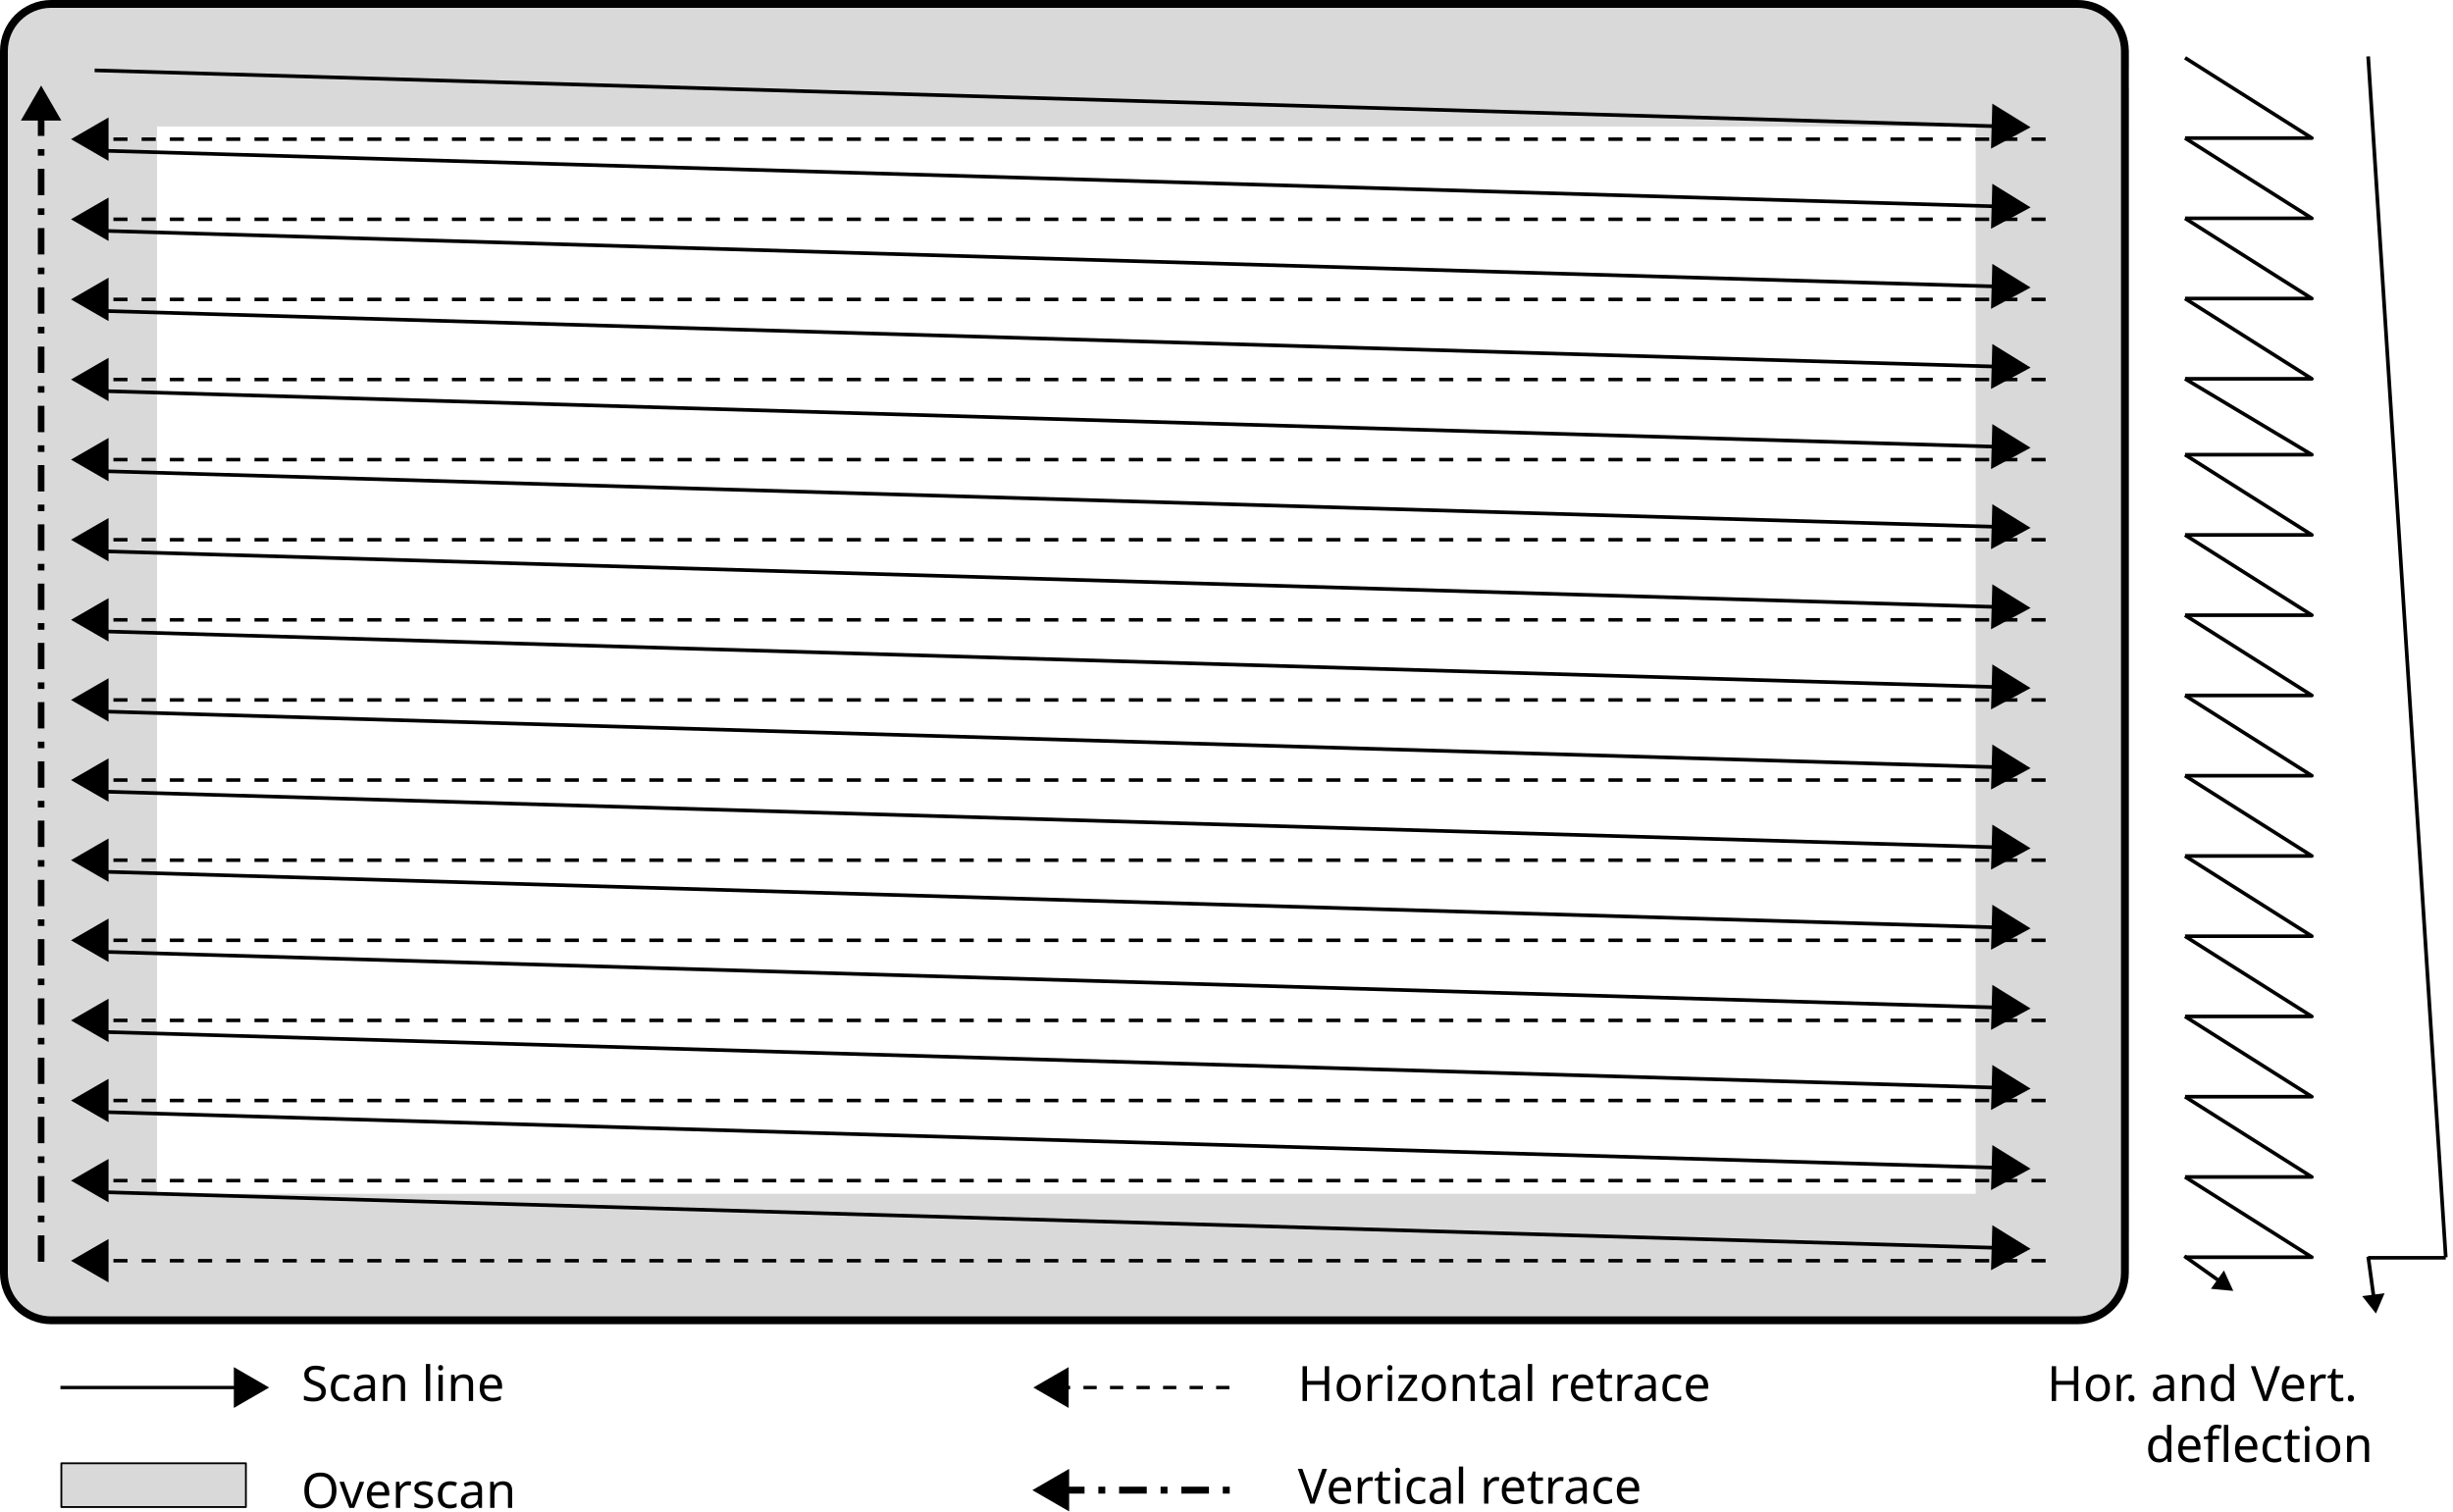
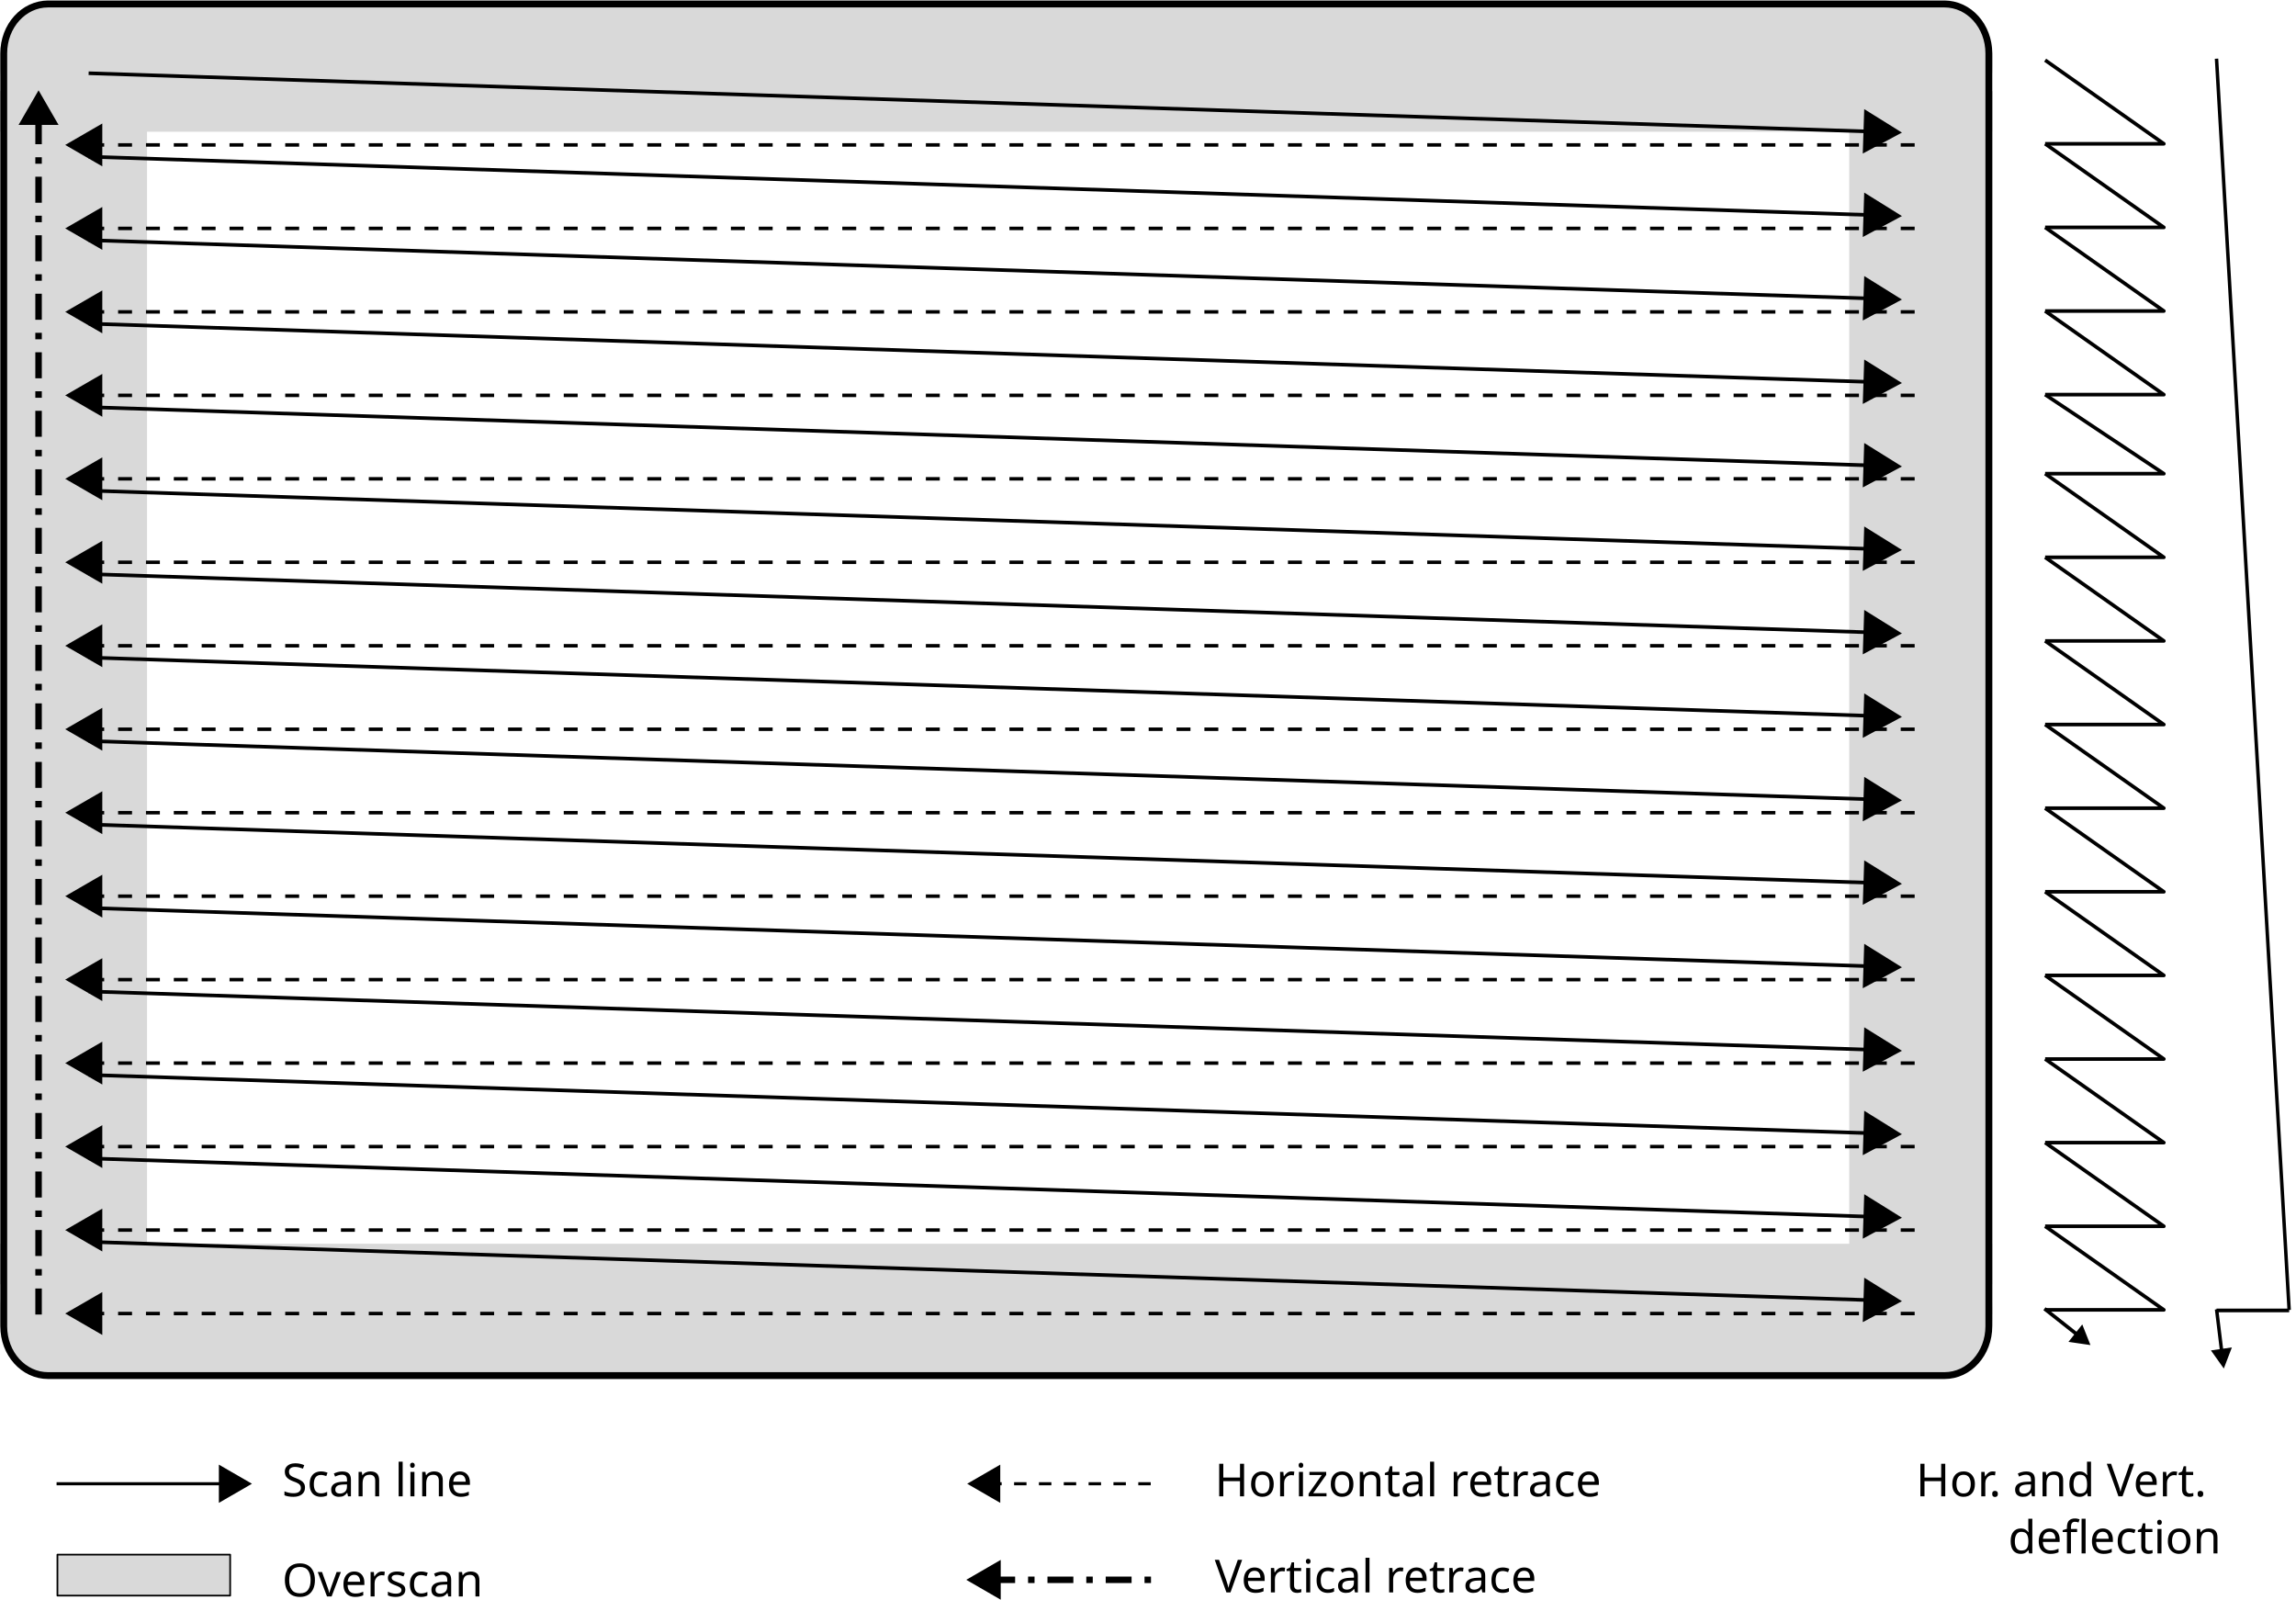
- <svg xmlns="http://www.w3.org/2000/svg" version="1.1" id="svg1" width="670.659" height="413.235" viewBox="0 0 670.659 413.235">
+ <svg xmlns="http://www.w3.org/2000/svg" version="1.1" id="svg1" width="670.659" height="467.235" viewBox="0 0 670.659 467.235">
  <defs id="defs1">
    <marker style="overflow:visible" id="marker10" refX="0" refY="0" orient="auto-start-reverse" markerWidth="1" markerHeight="1" viewBox="0 0 1 1" preserveAspectRatio="xMidYMid">
      <path transform="scale(0.5)" style="fill:context-stroke;fill-rule:evenodd;stroke:context-stroke;stroke-width:1pt" d="M 5.77,0 -2.88,5 V -5 Z" id="path10" />
    </marker>
    <marker style="overflow:visible" id="marker7" refX="0" refY="0" orient="auto-start-reverse" markerWidth="1" markerHeight="1" viewBox="0 0 1 1" preserveAspectRatio="xMidYMid">
      <path transform="scale(0.5)" style="fill:context-stroke;fill-rule:evenodd;stroke:context-stroke;stroke-width:1pt" d="M 5.77,0 -2.88,5 V -5 Z" id="path7" />
    </marker>
    <marker style="overflow:visible" id="marker6" refX="0" refY="0" orient="auto-start-reverse" markerWidth="1" markerHeight="1" viewBox="0 0 1 1" preserveAspectRatio="xMidYMid">
      <path transform="scale(0.5)" style="fill:context-stroke;fill-rule:evenodd;stroke:context-stroke;stroke-width:1pt" d="M 5.77,0 -2.88,5 V -5 Z" id="path6" />
    </marker>
    <marker style="overflow:visible" id="Triangle" refX="0" refY="0" orient="auto-start-reverse" markerWidth="2" markerHeight="2" viewBox="0 0 1 1" preserveAspectRatio="xMidYMid">
      <path transform="scale(0.5)" style="fill:context-stroke;fill-rule:evenodd;stroke:context-stroke;stroke-width:1pt" d="M 5.77,0 -2.88,5 V -5 Z" id="path135" />
    </marker>
    <marker style="overflow:visible" id="marker3" refX="0" refY="0" orient="auto-start-reverse" markerWidth="1" markerHeight="1" viewBox="0 0 1 1" preserveAspectRatio="xMidYMid">
      <path transform="scale(0.5)" style="fill:context-stroke;fill-rule:evenodd;stroke:context-stroke;stroke-width:1pt" d="M 5.77,0 -2.88,5 V -5 Z" id="path3" />
    </marker>
    <marker style="overflow:visible" id="Triangle-1" refX="0" refY="0" orient="auto-start-reverse" markerWidth="2" markerHeight="2" viewBox="0 0 1 1" preserveAspectRatio="xMidYMid">
      <path transform="scale(0.5)" style="fill:context-stroke;fill-rule:evenodd;stroke:context-stroke;stroke-width:1pt" d="M 5.77,0 -2.88,5 V -5 Z" id="path135-0" />
    </marker>
    <marker style="overflow:visible" id="Triangle-0" refX="0" refY="0" orient="auto-start-reverse" markerWidth="2" markerHeight="2" viewBox="0 0 1 1" preserveAspectRatio="xMidYMid">
      <path transform="scale(0.5)" style="fill:context-stroke;fill-rule:evenodd;stroke:context-stroke;stroke-width:1pt" d="M 5.77,0 -2.88,5 V -5 Z" id="path135-9" />
    </marker>
    <marker style="overflow:visible" id="Triangle-9" refX="0" refY="0" orient="auto-start-reverse" markerWidth="2" markerHeight="2" viewBox="0 0 1 1" preserveAspectRatio="xMidYMid">
      <path transform="scale(0.5)" style="fill:context-stroke;fill-rule:evenodd;stroke:context-stroke;stroke-width:1pt" d="M 5.77,0 -2.88,5 V -5 Z" id="path135-7" />
    </marker>
    <marker style="overflow:visible" id="Triangle-1-7" refX="0" refY="0" orient="auto-start-reverse" markerWidth="2" markerHeight="2" viewBox="0 0 1 1" preserveAspectRatio="xMidYMid">
      <path transform="scale(0.5)" style="fill:context-stroke;fill-rule:evenodd;stroke:context-stroke;stroke-width:1pt" d="M 5.77,0 -2.88,5 V -5 Z" id="path135-0-6" />
    </marker>
    <marker style="overflow:visible" id="Triangle-0-3" refX="0" refY="0" orient="auto-start-reverse" markerWidth="2" markerHeight="2" viewBox="0 0 1 1" preserveAspectRatio="xMidYMid">
      <path transform="scale(0.5)" style="fill:context-stroke;fill-rule:evenodd;stroke:context-stroke;stroke-width:1pt" d="M 5.77,0 -2.88,5 V -5 Z" id="path135-9-6" />
    </marker>
    <marker style="overflow:visible" id="Triangle-8" refX="0" refY="0" orient="auto-start-reverse" markerWidth="2" markerHeight="2" viewBox="0 0 1 1" preserveAspectRatio="xMidYMid">
      <path transform="scale(0.5)" style="fill:context-stroke;fill-rule:evenodd;stroke:context-stroke;stroke-width:1pt" d="M 5.77,0 -2.88,5 V -5 Z" id="path135-8" />
    </marker>
    <marker style="overflow:visible" id="Triangle-1-5" refX="0" refY="0" orient="auto-start-reverse" markerWidth="2" markerHeight="2" viewBox="0 0 1 1" preserveAspectRatio="xMidYMid">
      <path transform="scale(0.5)" style="fill:context-stroke;fill-rule:evenodd;stroke:context-stroke;stroke-width:1pt" d="M 5.77,0 -2.88,5 V -5 Z" id="path135-0-0" />
    </marker>
    <marker style="overflow:visible" id="Triangle-0-6" refX="0" refY="0" orient="auto-start-reverse" markerWidth="2" markerHeight="2" viewBox="0 0 1 1" preserveAspectRatio="xMidYMid">
      <path transform="scale(0.5)" style="fill:context-stroke;fill-rule:evenodd;stroke:context-stroke;stroke-width:1pt" d="M 5.77,0 -2.88,5 V -5 Z" id="path135-9-3" />
    </marker>
    <marker style="overflow:visible" id="Triangle-3" refX="0" refY="0" orient="auto-start-reverse" markerWidth="2" markerHeight="2" viewBox="0 0 1 1" preserveAspectRatio="xMidYMid">
      <path transform="scale(0.5)" style="fill:context-stroke;fill-rule:evenodd;stroke:context-stroke;stroke-width:1pt" d="M 5.77,0 -2.88,5 V -5 Z" id="path135-04" />
    </marker>
    <marker style="overflow:visible" id="Triangle-1-4" refX="0" refY="0" orient="auto-start-reverse" markerWidth="2" markerHeight="2" viewBox="0 0 1 1" preserveAspectRatio="xMidYMid">
      <path transform="scale(0.5)" style="fill:context-stroke;fill-rule:evenodd;stroke:context-stroke;stroke-width:1pt" d="M 5.77,0 -2.88,5 V -5 Z" id="path135-0-4" />
    </marker>
    <marker style="overflow:visible" id="Triangle-0-7" refX="0" refY="0" orient="auto-start-reverse" markerWidth="2" markerHeight="2" viewBox="0 0 1 1" preserveAspectRatio="xMidYMid">
      <path transform="scale(0.5)" style="fill:context-stroke;fill-rule:evenodd;stroke:context-stroke;stroke-width:1pt" d="M 5.77,0 -2.88,5 V -5 Z" id="path135-9-63" />
    </marker>
    <marker style="overflow:visible" id="Triangle-5" refX="0" refY="0" orient="auto-start-reverse" markerWidth="2" markerHeight="2" viewBox="0 0 1 1" preserveAspectRatio="xMidYMid">
      <path transform="scale(0.5)" style="fill:context-stroke;fill-rule:evenodd;stroke:context-stroke;stroke-width:1pt" d="M 5.77,0 -2.88,5 V -5 Z" id="path135-97" />
    </marker>
    <marker style="overflow:visible" id="Triangle-1-53" refX="0" refY="0" orient="auto-start-reverse" markerWidth="2" markerHeight="2" viewBox="0 0 1 1" preserveAspectRatio="xMidYMid">
      <path transform="scale(0.5)" style="fill:context-stroke;fill-rule:evenodd;stroke:context-stroke;stroke-width:1pt" d="M 5.77,0 -2.88,5 V -5 Z" id="path135-0-8" />
    </marker>
    <marker style="overflow:visible" id="Triangle-0-31" refX="0" refY="0" orient="auto-start-reverse" markerWidth="2" markerHeight="2" viewBox="0 0 1 1" preserveAspectRatio="xMidYMid">
      <path transform="scale(0.5)" style="fill:context-stroke;fill-rule:evenodd;stroke:context-stroke;stroke-width:1pt" d="M 5.77,0 -2.88,5 V -5 Z" id="path135-9-8" />
    </marker>
  </defs>
  <g id="g1" transform="translate(-0.9024177,24.43465)">
-     <g id="g4" style="fill:#d9d9d9;fill-opacity:1">
+     <path id="path25" d="M 17.427,408.927 H 68.052" style="fill:none;stroke:#000000;stroke-width:0.907;stroke-linecap:butt;stroke-linejoin:miter;stroke-miterlimit:4;stroke-dasharray:none;stroke-opacity:1;marker-end:url(#Triangle)" />
+     <text id="text25" xml:space="preserve" style="font-style:normal;font-variant:normal;font-weight:normal;font-stretch:normal;font-size:13.333px;font-family:sans-serif;-inkscape-font-specification:'sans-serif, Normal';font-variant-ligatures:normal;font-variant-caps:normal;font-variant-numeric:normal;font-variant-east-asian:normal;stroke-width:1.333" x="83.301" y="412.603">
+       <tspan id="tspan25" style="font-style:normal;font-variant:normal;font-weight:normal;font-stretch:normal;font-size:13.333px;font-family:sans-serif;-inkscape-font-specification:'sans-serif, Normal';font-variant-ligatures:normal;font-variant-caps:normal;font-variant-numeric:normal;font-variant-east-asian:normal;writing-mode:lr-tb;fill:#000000;fill-opacity:1;fill-rule:nonzero;stroke:none;stroke-width:1.333" x="83.301" dx="0 0 0 0 0 0.04 0 0 0" y="412.603">Scan line</tspan>
+     </text>
+     <text id="text26" xml:space="preserve" style="font-style:normal;font-variant:normal;font-weight:normal;font-stretch:normal;font-size:13.333px;font-family:sans-serif;-inkscape-font-specification:'sans-serif, Normal';font-variant-ligatures:normal;font-variant-caps:normal;font-variant-numeric:normal;font-variant-east-asian:normal;stroke-width:1.333" x="83.301" y="441.837">
+       <tspan id="tspan26" style="font-style:normal;font-variant:normal;font-weight:normal;font-stretch:normal;font-size:13.333px;font-family:sans-serif;-inkscape-font-specification:'sans-serif, Normal';font-variant-ligatures:normal;font-variant-caps:normal;font-variant-numeric:normal;font-variant-east-asian:normal;writing-mode:lr-tb;fill:#000000;fill-opacity:1;fill-rule:nonzero;stroke:none;stroke-width:1.333" x="83.301" dx="0 0 0 0 0 0 0.04" y="441.837">Overscan</tspan>
+     </text>
+     <text id="text26-5" xml:space="preserve" style="font-style:normal;font-variant:normal;font-weight:normal;font-stretch:normal;font-size:13.333px;font-family:sans-serif;-inkscape-font-specification:'sans-serif, Normal';font-variant-ligatures:normal;font-variant-caps:normal;font-variant-numeric:normal;font-variant-east-asian:normal;text-align:center;text-anchor:middle;stroke-width:1.333" x="671.815" y="412.603">
+       <tspan id="tspan10" x="627.261" y="412.603">
+         <tspan id="tspan26-9" style="font-style:normal;font-variant:normal;font-weight:normal;font-stretch:normal;font-size:13.333px;font-family:sans-serif;-inkscape-font-specification:'sans-serif, Normal';font-variant-ligatures:normal;font-variant-caps:normal;font-variant-numeric:normal;font-variant-east-asian:normal;writing-mode:lr-tb;fill:#000000;fill-opacity:1;fill-rule:nonzero;stroke:none;stroke-width:1.333" x="627.261" y="412.603">Hor. and Vert.</tspan>
+       </tspan>
+       <tspan id="tspan11" x="627.261" y="429.27">deflection</tspan>
+     </text>
+     <path id="path27" d="m 289.86,408.927 h 50.624" style="fill:none;stroke:#000000;stroke-width:0.907;stroke-linecap:butt;stroke-linejoin:miter;stroke-miterlimit:4;stroke-dasharray:3.628, 3.628;stroke-dashoffset:0;stroke-opacity:1;marker-start:url(#Triangle)" />
+     <text id="text27" xml:space="preserve" style="font-style:normal;font-variant:normal;font-weight:normal;font-stretch:normal;font-size:13.333px;font-family:sans-serif;-inkscape-font-specification:'sans-serif, Normal';font-variant-ligatures:normal;font-variant-caps:normal;font-variant-numeric:normal;font-variant-east-asian:normal;stroke-width:1.333" x="355.729" y="412.603">
+       <tspan id="tspan27" style="font-style:normal;font-variant:normal;font-weight:normal;font-stretch:normal;font-size:13.333px;font-family:sans-serif;-inkscape-font-specification:'sans-serif, Normal';font-variant-ligatures:normal;font-variant-caps:normal;font-variant-numeric:normal;font-variant-east-asian:normal;writing-mode:lr-tb;fill:#000000;fill-opacity:1;fill-rule:nonzero;stroke:none;stroke-width:1.333" x="355.729" dx="0 0 0 0 0 0 0 0 0 0 0 0 -0.253 0 0 0 0 0.04" y="412.603">Horizontal retrace</tspan>
+     </text>
+     <path id="path28" d="m 289.86,436.984 h 50.624" style="fill:none;stroke:#000000;stroke-width:1.89;stroke-linecap:butt;stroke-linejoin:miter;stroke-miterlimit:4;stroke-dasharray:7.559, 3.78, 1.89, 3.78;stroke-dashoffset:0;stroke-opacity:1;marker-start:url(#marker6)" />
+     <text id="text28" xml:space="preserve" style="font-style:normal;font-variant:normal;font-weight:normal;font-stretch:normal;font-size:13.333px;font-family:sans-serif;-inkscape-font-specification:'sans-serif, Normal';font-variant-ligatures:normal;font-variant-caps:normal;font-variant-numeric:normal;font-variant-east-asian:normal;stroke-width:1.333" x="355.729" y="440.662">
+       <tspan id="tspan28" style="font-style:normal;font-variant:normal;font-weight:normal;font-stretch:normal;font-size:13.333px;font-family:sans-serif;-inkscape-font-specification:'sans-serif, Normal';font-variant-ligatures:normal;font-variant-caps:normal;font-variant-numeric:normal;font-variant-east-asian:normal;writing-mode:lr-tb;fill:#000000;fill-opacity:1;fill-rule:nonzero;stroke:none;stroke-width:1.333" x="355.729" dx="0 -1.053 0 0 0 0 0 0.04 0 0 -0.28 0 0 0 0 0.04" y="440.662">Vertical retrace</tspan>
+     </text>
+     <rect style="fill:#d9d9d9;fill-opacity:1;stroke:#000000;stroke-width:0.5;stroke-linejoin:round;stroke-dasharray:none;stroke-opacity:1" id="rect6" width="50.454" height="11.969" x="17.677" y="429.63" />
+     <g id="g4" style="fill:#d9d9d9;fill-opacity:1" transform="matrix(0.9999398,0,0,1.113055,0.0202047,2.741194)">
      <rect style="fill:#d9d9d9;fill-opacity:1;stroke:none;stroke-width:1.765;stroke-linejoin:round;stroke-dasharray:none" id="rect4" width="582.026" height="32.312" x="0.903" y="-24.435" ry="14.876" />
      <rect style="fill:#d9d9d9;fill-opacity:1;stroke:none;stroke-width:1.132;stroke-linejoin:round;stroke-dasharray:none" id="rect4-3" width="582.026" height="10.64" x="0.903" y="-0.484" ry="4.181" rx="0" />
    </g>
-     <g id="g4-8" transform="matrix(1,0,0,-1,-1.9567481e-4,312.1104)" style="fill:#d9d9d9;fill-opacity:1">
+     <g id="g4-8" transform="matrix(0.9999398,0,0,-1.113055,0.02000904,350.1372)" style="fill:#d9d9d9;fill-opacity:1">
      <rect style="fill:#d9d9d9;fill-opacity:1;stroke:none;stroke-width:1.765;stroke-linejoin:round;stroke-dasharray:none" id="rect4-7" width="582.026" height="32.312" x="0.903" y="-24.435" ry="14.876" />
      <rect style="fill:#d9d9d9;fill-opacity:1;stroke:none;stroke-width:1.132;stroke-linejoin:round;stroke-dasharray:none" id="rect4-3-9" width="582.026" height="10.64" x="0.903" y="-0.484" ry="4.181" rx="0" />
    </g>
-     <rect style="fill:#d9d9d9;fill-opacity:1;stroke:none;stroke-width:1.343;stroke-linejoin:round;stroke-dasharray:none" id="rect5" width="41.859" height="321.012" x="541.07" y="-0.484" />
-     <rect style="fill:#d9d9d9;fill-opacity:1;stroke:none;stroke-width:1.343;stroke-linejoin:round;stroke-dasharray:none" id="rect5-7" width="41.859" height="321.012" x="1.973" y="-0.484" />
-     <path id="path25" d="M 17.427,354.927 H 68.052" style="fill:none;stroke:#000000;stroke-width:0.907;stroke-linecap:butt;stroke-linejoin:miter;stroke-miterlimit:4;stroke-dasharray:none;stroke-opacity:1;marker-end:url(#Triangle)" />
-     <text id="text25" xml:space="preserve" style="font-style:normal;font-variant:normal;font-weight:normal;font-stretch:normal;font-size:13.333px;font-family:sans-serif;-inkscape-font-specification:'sans-serif, Normal';font-variant-ligatures:normal;font-variant-caps:normal;font-variant-numeric:normal;font-variant-east-asian:normal;stroke-width:1.333" x="83.301" y="358.603">
-       <tspan id="tspan25" style="font-style:normal;font-variant:normal;font-weight:normal;font-stretch:normal;font-size:13.333px;font-family:sans-serif;-inkscape-font-specification:'sans-serif, Normal';font-variant-ligatures:normal;font-variant-caps:normal;font-variant-numeric:normal;font-variant-east-asian:normal;writing-mode:lr-tb;fill:#000000;fill-opacity:1;fill-rule:nonzero;stroke:none;stroke-width:1.333" x="83.301" dx="0 0 0 0 0 0.04 0 0 0" y="358.603">Scan line</tspan>
-     </text>
-     <text id="text26" xml:space="preserve" style="font-style:normal;font-variant:normal;font-weight:normal;font-stretch:normal;font-size:13.333px;font-family:sans-serif;-inkscape-font-specification:'sans-serif, Normal';font-variant-ligatures:normal;font-variant-caps:normal;font-variant-numeric:normal;font-variant-east-asian:normal;stroke-width:1.333" x="83.301" y="387.837">
-       <tspan id="tspan26" style="font-style:normal;font-variant:normal;font-weight:normal;font-stretch:normal;font-size:13.333px;font-family:sans-serif;-inkscape-font-specification:'sans-serif, Normal';font-variant-ligatures:normal;font-variant-caps:normal;font-variant-numeric:normal;font-variant-east-asian:normal;writing-mode:lr-tb;fill:#000000;fill-opacity:1;fill-rule:nonzero;stroke:none;stroke-width:1.333" x="83.301" dx="0 0 0 0 0 0 0.04" y="387.837">Overscan</tspan>
-     </text>
-     <text id="text26-5" xml:space="preserve" style="font-style:normal;font-variant:normal;font-weight:normal;font-stretch:normal;font-size:13.333px;font-family:sans-serif;-inkscape-font-specification:'sans-serif, Normal';font-variant-ligatures:normal;font-variant-caps:normal;font-variant-numeric:normal;font-variant-east-asian:normal;text-align:center;text-anchor:middle;stroke-width:1.333" x="671.815" y="358.603">
-       <tspan id="tspan10" x="627.261" y="358.603">
-         <tspan id="tspan26-9" style="font-style:normal;font-variant:normal;font-weight:normal;font-stretch:normal;font-size:13.333px;font-family:sans-serif;-inkscape-font-specification:'sans-serif, Normal';font-variant-ligatures:normal;font-variant-caps:normal;font-variant-numeric:normal;font-variant-east-asian:normal;writing-mode:lr-tb;fill:#000000;fill-opacity:1;fill-rule:nonzero;stroke:none;stroke-width:1.333" x="627.261" y="358.603">Hor. and Vert.</tspan>
-       </tspan>
-       <tspan id="tspan11" x="627.261" y="375.27">deflection</tspan>
-     </text>
-     <path id="path27" d="m 289.86,354.927 h 50.624" style="fill:none;stroke:#000000;stroke-width:0.907;stroke-linecap:butt;stroke-linejoin:miter;stroke-miterlimit:4;stroke-dasharray:3.628, 3.628;stroke-dashoffset:0;stroke-opacity:1;marker-start:url(#Triangle)" />
-     <text id="text27" xml:space="preserve" style="font-style:normal;font-variant:normal;font-weight:normal;font-stretch:normal;font-size:13.333px;font-family:sans-serif;-inkscape-font-specification:'sans-serif, Normal';font-variant-ligatures:normal;font-variant-caps:normal;font-variant-numeric:normal;font-variant-east-asian:normal;stroke-width:1.333" x="355.729" y="358.603">
-       <tspan id="tspan27" style="font-style:normal;font-variant:normal;font-weight:normal;font-stretch:normal;font-size:13.333px;font-family:sans-serif;-inkscape-font-specification:'sans-serif, Normal';font-variant-ligatures:normal;font-variant-caps:normal;font-variant-numeric:normal;font-variant-east-asian:normal;writing-mode:lr-tb;fill:#000000;fill-opacity:1;fill-rule:nonzero;stroke:none;stroke-width:1.333" x="355.729" dx="0 0 0 0 0 0 0 0 0 0 0 0 -0.253 0 0 0 0 0.04" y="358.603">Horizontal retrace</tspan>
-     </text>
-     <path id="path28" d="m 289.86,382.984 h 50.624" style="fill:none;stroke:#000000;stroke-width:1.89;stroke-linecap:butt;stroke-linejoin:miter;stroke-miterlimit:4;stroke-dasharray:7.559, 3.78, 1.89, 3.78;stroke-dashoffset:0;stroke-opacity:1;marker-start:url(#marker6)" />
-     <text id="text28" xml:space="preserve" style="font-style:normal;font-variant:normal;font-weight:normal;font-stretch:normal;font-size:13.333px;font-family:sans-serif;-inkscape-font-specification:'sans-serif, Normal';font-variant-ligatures:normal;font-variant-caps:normal;font-variant-numeric:normal;font-variant-east-asian:normal;stroke-width:1.333" x="355.729" y="386.662">
-       <tspan id="tspan28" style="font-style:normal;font-variant:normal;font-weight:normal;font-stretch:normal;font-size:13.333px;font-family:sans-serif;-inkscape-font-specification:'sans-serif, Normal';font-variant-ligatures:normal;font-variant-caps:normal;font-variant-numeric:normal;font-variant-east-asian:normal;writing-mode:lr-tb;fill:#000000;fill-opacity:1;fill-rule:nonzero;stroke:none;stroke-width:1.333" x="355.729" dx="0 -1.053 0 0 0 0 0 0.04 0 0 -0.28 0 0 0 0 0.04" y="386.662">Vertical retrace</tspan>
-     </text>
-     <path id="path18" d="M 560.184,13.616 H 27.158" style="fill:none;stroke:#000000;stroke-width:0.964;stroke-linecap:butt;stroke-linejoin:miter;stroke-miterlimit:4;stroke-dasharray:3.856, 3.856;stroke-dashoffset:0;stroke-opacity:1;marker-end:url(#Triangle)" />
-     <path id="path5-7" d="M 26.776,-5.199 548.979,10.156" style="fill:none;stroke:#000000;stroke-width:1;stroke-linecap:butt;stroke-linejoin:miter;stroke-miterlimit:4;stroke-dasharray:none;stroke-opacity:1;marker-end:url(#Triangle)" />
-     <path id="path18-5" d="M 560.184,35.519 H 27.158" style="fill:none;stroke:#000000;stroke-width:0.964;stroke-linecap:butt;stroke-linejoin:miter;stroke-miterlimit:4;stroke-dasharray:3.856, 3.856;stroke-dashoffset:0;stroke-opacity:1;marker-end:url(#Triangle-1)" />
-     <path id="path5-7-9" d="M 26.776,16.704 548.979,32.059" style="fill:none;stroke:#000000;stroke-width:1;stroke-linecap:butt;stroke-linejoin:miter;stroke-miterlimit:4;stroke-dasharray:none;stroke-opacity:1;marker-end:url(#Triangle-1)" />
-     <path id="path18-7" d="M 560.184,57.422 H 27.158" style="fill:none;stroke:#000000;stroke-width:0.964;stroke-linecap:butt;stroke-linejoin:miter;stroke-miterlimit:4;stroke-dasharray:3.856, 3.856;stroke-dashoffset:0;stroke-opacity:1;marker-end:url(#Triangle-0)" />
-     <path id="path5-7-1" d="M 26.776,38.607 548.979,53.962" style="fill:none;stroke:#000000;stroke-width:1;stroke-linecap:butt;stroke-linejoin:miter;stroke-miterlimit:4;stroke-dasharray:none;stroke-opacity:1;marker-end:url(#Triangle-0)" />
-     <path id="path18-4" d="M 560.184,79.326 H 27.158" style="fill:none;stroke:#000000;stroke-width:0.964;stroke-linecap:butt;stroke-linejoin:miter;stroke-miterlimit:4;stroke-dasharray:3.856, 3.856;stroke-dashoffset:0;stroke-opacity:1;marker-end:url(#Triangle-9)" />
-     <path id="path5-7-8" d="M 26.776,60.51 548.979,75.865" style="fill:none;stroke:#000000;stroke-width:1;stroke-linecap:butt;stroke-linejoin:miter;stroke-miterlimit:4;stroke-dasharray:none;stroke-opacity:1;marker-end:url(#Triangle-9)" />
-     <path id="path18-5-1" d="M 560.184,101.229 H 27.158" style="fill:none;stroke:#000000;stroke-width:0.964;stroke-linecap:butt;stroke-linejoin:miter;stroke-miterlimit:4;stroke-dasharray:3.856, 3.856;stroke-dashoffset:0;stroke-opacity:1;marker-end:url(#Triangle-1-7)" />
-     <path id="path5-7-9-2" d="M 26.776,82.414 548.979,97.769" style="fill:none;stroke:#000000;stroke-width:1;stroke-linecap:butt;stroke-linejoin:miter;stroke-miterlimit:4;stroke-dasharray:none;stroke-opacity:1;marker-end:url(#Triangle-1-7)" />
-     <path id="path18-7-9" d="M 560.184,123.132 H 27.158" style="fill:none;stroke:#000000;stroke-width:0.964;stroke-linecap:butt;stroke-linejoin:miter;stroke-miterlimit:4;stroke-dasharray:3.856, 3.856;stroke-dashoffset:0;stroke-opacity:1;marker-end:url(#Triangle-0-3)" />
-     <path id="path5-7-1-3" d="M 26.776,104.317 548.979,119.672" style="fill:none;stroke:#000000;stroke-width:1;stroke-linecap:butt;stroke-linejoin:miter;stroke-miterlimit:4;stroke-dasharray:none;stroke-opacity:1;marker-end:url(#Triangle-0-3)" />
-     <path id="path18-1" d="M 560.184,145.035 H 27.158" style="fill:none;stroke:#000000;stroke-width:0.964;stroke-linecap:butt;stroke-linejoin:miter;stroke-miterlimit:4;stroke-dasharray:3.856, 3.856;stroke-dashoffset:0;stroke-opacity:1;marker-end:url(#Triangle-8)" />
-     <path id="path5-7-5" d="M 26.776,126.22 548.979,141.575" style="fill:none;stroke:#000000;stroke-width:1;stroke-linecap:butt;stroke-linejoin:miter;stroke-miterlimit:4;stroke-dasharray:none;stroke-opacity:1;marker-end:url(#Triangle-8)" />
-     <path id="path18-5-9" d="M 560.184,166.939 H 27.158" style="fill:none;stroke:#000000;stroke-width:0.964;stroke-linecap:butt;stroke-linejoin:miter;stroke-miterlimit:4;stroke-dasharray:3.856, 3.856;stroke-dashoffset:0;stroke-opacity:1;marker-end:url(#Triangle-1-5)" />
-     <path id="path5-7-9-8" d="M 26.776,148.123 548.979,163.478" style="fill:none;stroke:#000000;stroke-width:1;stroke-linecap:butt;stroke-linejoin:miter;stroke-miterlimit:4;stroke-dasharray:none;stroke-opacity:1;marker-end:url(#Triangle-1-5)" />
-     <path id="path18-7-4" d="M 560.184,188.842 H 27.158" style="fill:none;stroke:#000000;stroke-width:0.964;stroke-linecap:butt;stroke-linejoin:miter;stroke-miterlimit:4;stroke-dasharray:3.856, 3.856;stroke-dashoffset:0;stroke-opacity:1;marker-end:url(#Triangle-0-6)" />
-     <path id="path5-7-1-8" d="M 26.776,170.027 548.979,185.382" style="fill:none;stroke:#000000;stroke-width:1;stroke-linecap:butt;stroke-linejoin:miter;stroke-miterlimit:4;stroke-dasharray:none;stroke-opacity:1;marker-end:url(#Triangle-0-6)" />
-     <path id="path18-6" d="M 560.184,210.745 H 27.158" style="fill:none;stroke:#000000;stroke-width:0.964;stroke-linecap:butt;stroke-linejoin:miter;stroke-miterlimit:4;stroke-dasharray:3.856, 3.856;stroke-dashoffset:0;stroke-opacity:1;marker-end:url(#Triangle-3)" />
-     <path id="path5-7-2" d="M 26.776,191.93 548.979,207.285" style="fill:none;stroke:#000000;stroke-width:1;stroke-linecap:butt;stroke-linejoin:miter;stroke-miterlimit:4;stroke-dasharray:none;stroke-opacity:1;marker-end:url(#Triangle-3)" />
-     <path id="path18-5-17" d="M 560.184,232.648 H 27.158" style="fill:none;stroke:#000000;stroke-width:0.964;stroke-linecap:butt;stroke-linejoin:miter;stroke-miterlimit:4;stroke-dasharray:3.856, 3.856;stroke-dashoffset:0;stroke-opacity:1;marker-end:url(#Triangle-1-4)" />
-     <path id="path5-7-9-85" d="M 26.776,213.833 548.979,229.188" style="fill:none;stroke:#000000;stroke-width:1;stroke-linecap:butt;stroke-linejoin:miter;stroke-miterlimit:4;stroke-dasharray:none;stroke-opacity:1;marker-end:url(#Triangle-1-4)" />
-     <path id="path18-7-7" d="M 560.184,254.552 H 27.158" style="fill:none;stroke:#000000;stroke-width:0.964;stroke-linecap:butt;stroke-linejoin:miter;stroke-miterlimit:4;stroke-dasharray:3.856, 3.856;stroke-dashoffset:0;stroke-opacity:1;marker-end:url(#Triangle-0-7)" />
-     <path id="path5-7-1-4" d="M 26.776,235.736 548.979,251.091" style="fill:none;stroke:#000000;stroke-width:1;stroke-linecap:butt;stroke-linejoin:miter;stroke-miterlimit:4;stroke-dasharray:none;stroke-opacity:1;marker-end:url(#Triangle-0-7)" />
-     <path id="path18-3" d="M 560.184,276.455 H 27.158" style="fill:none;stroke:#000000;stroke-width:0.964;stroke-linecap:butt;stroke-linejoin:miter;stroke-miterlimit:4;stroke-dasharray:3.856, 3.856;stroke-dashoffset:0;stroke-opacity:1;marker-end:url(#Triangle-5)" />
-     <path id="path5-7-3" d="M 26.776,257.64 548.979,272.995" style="fill:none;stroke:#000000;stroke-width:1;stroke-linecap:butt;stroke-linejoin:miter;stroke-miterlimit:4;stroke-dasharray:none;stroke-opacity:1;marker-end:url(#Triangle-5)" />
-     <path id="path18-5-8" d="M 560.184,298.358 H 27.158" style="fill:none;stroke:#000000;stroke-width:0.964;stroke-linecap:butt;stroke-linejoin:miter;stroke-miterlimit:4;stroke-dasharray:3.856, 3.856;stroke-dashoffset:0;stroke-opacity:1;marker-end:url(#Triangle-1-53)" />
-     <path id="path5-7-9-6" d="M 26.776,279.543 548.979,294.898" style="fill:none;stroke:#000000;stroke-width:1;stroke-linecap:butt;stroke-linejoin:miter;stroke-miterlimit:4;stroke-dasharray:none;stroke-opacity:1;marker-end:url(#Triangle-1-53)" />
-     <path id="path18-7-0" d="M 560.184,320.261 H 27.158" style="fill:none;stroke:#000000;stroke-width:0.964;stroke-linecap:butt;stroke-linejoin:miter;stroke-miterlimit:4;stroke-dasharray:3.856, 3.856;stroke-dashoffset:0;stroke-opacity:1;marker-end:url(#Triangle-0-31)" />
-     <path id="path5-7-1-48" d="M 26.776,301.446 548.979,316.801" style="fill:none;stroke:#000000;stroke-width:1;stroke-linecap:butt;stroke-linejoin:miter;stroke-miterlimit:4;stroke-dasharray:none;stroke-opacity:1;marker-end:url(#Triangle-0-31)" />
-     <path id="path29" d="M 14.919,-23.364 H 568.912 c 7.172,0 12.947,5.776 12.947,12.948 v 334.013 c 0,7.172 -5.775,12.948 -12.947,12.948 H 14.919 c -7.17,0 -12.946,-5.776 -12.946,-12.948 V -10.416 c 0,-7.172 5.776,-12.948 12.946,-12.948 z" style="fill:none;stroke:#000000;stroke-width:2.141;stroke-linecap:butt;stroke-linejoin:miter;stroke-miterlimit:4;stroke-dasharray:none;stroke-opacity:1" />
-     <path style="fill:none;stroke:#000000;stroke-width:1.8;stroke-linejoin:round;stroke-dasharray:7.2, 3.6, 1.8, 3.6;stroke-dashoffset:0;marker-end:url(#marker3)" d="M 12.147,320.528 V 5.341" id="path2" />
-     <rect style="fill:#d9d9d9;fill-opacity:1;stroke:#000000;stroke-width:0.5;stroke-linejoin:round;stroke-dasharray:none;stroke-opacity:1" id="rect6" width="50.454" height="11.969" x="17.677" y="375.63" />
-     <a id="a10" transform="matrix(0,0.5891315,-0.6060673,0,618.8906,-9.546972)" style="stroke-width:1.656;stroke-dasharray:none">
+     <rect style="fill:#d9d9d9;fill-opacity:1;stroke:none;stroke-width:1.417;stroke-linejoin:round;stroke-dasharray:none" id="rect5" width="41.856" height="357.304" x="541.058" y="2.202" />
+     <rect style="fill:#d9d9d9;fill-opacity:1;stroke:none;stroke-width:1.417;stroke-linejoin:round;stroke-dasharray:none" id="rect5-7" width="41.856" height="357.304" x="1.993" y="2.202" />
+     <path id="path18" d="M 560.171,17.896 H 27.176" style="fill:none;stroke:#000000;stroke-width:1.017;stroke-linecap:butt;stroke-linejoin:miter;stroke-miterlimit:4;stroke-dasharray:4.068, 4.068;stroke-dashoffset:0;stroke-opacity:1;marker-end:url(#Triangle)" />
+     <path id="path5-7" d="M 26.794,-3.046 548.966,14.045" style="fill:none;stroke:#000000;stroke-width:1.055;stroke-linecap:butt;stroke-linejoin:miter;stroke-miterlimit:4;stroke-dasharray:none;stroke-opacity:1;marker-end:url(#Triangle)" />
+     <path id="path18-5" d="M 560.171,42.276 H 27.176" style="fill:none;stroke:#000000;stroke-width:1.017;stroke-linecap:butt;stroke-linejoin:miter;stroke-miterlimit:4;stroke-dasharray:4.068, 4.068;stroke-dashoffset:0;stroke-opacity:1;marker-end:url(#Triangle-1)" />
+     <path id="path5-7-9" d="M 26.794,21.334 548.966,38.425" style="fill:none;stroke:#000000;stroke-width:1.055;stroke-linecap:butt;stroke-linejoin:miter;stroke-miterlimit:4;stroke-dasharray:none;stroke-opacity:1;marker-end:url(#Triangle-1)" />
+     <path id="path18-7" d="M 560.171,66.655 H 27.176" style="fill:none;stroke:#000000;stroke-width:1.017;stroke-linecap:butt;stroke-linejoin:miter;stroke-miterlimit:4;stroke-dasharray:4.068, 4.068;stroke-dashoffset:0;stroke-opacity:1;marker-end:url(#Triangle-0)" />
+     <path id="path5-7-1" d="M 26.794,45.713 548.966,62.804" style="fill:none;stroke:#000000;stroke-width:1.055;stroke-linecap:butt;stroke-linejoin:miter;stroke-miterlimit:4;stroke-dasharray:none;stroke-opacity:1;marker-end:url(#Triangle-0)" />
+     <path id="path18-4" d="M 560.171,91.035 H 27.176" style="fill:none;stroke:#000000;stroke-width:1.017;stroke-linecap:butt;stroke-linejoin:miter;stroke-miterlimit:4;stroke-dasharray:4.068, 4.068;stroke-dashoffset:0;stroke-opacity:1;marker-end:url(#Triangle-9)" />
+     <path id="path5-7-8" d="M 26.794,70.093 548.966,87.184" style="fill:none;stroke:#000000;stroke-width:1.055;stroke-linecap:butt;stroke-linejoin:miter;stroke-miterlimit:4;stroke-dasharray:none;stroke-opacity:1;marker-end:url(#Triangle-9)" />
+     <path id="path18-5-1" d="M 560.171,115.414 H 27.176" style="fill:none;stroke:#000000;stroke-width:1.017;stroke-linecap:butt;stroke-linejoin:miter;stroke-miterlimit:4;stroke-dasharray:4.068, 4.068;stroke-dashoffset:0;stroke-opacity:1;marker-end:url(#Triangle-1-7)" />
+     <path id="path5-7-9-2" d="M 26.794,94.472 548.966,111.563" style="fill:none;stroke:#000000;stroke-width:1.055;stroke-linecap:butt;stroke-linejoin:miter;stroke-miterlimit:4;stroke-dasharray:none;stroke-opacity:1;marker-end:url(#Triangle-1-7)" />
+     <path id="path18-7-9" d="M 560.171,139.794 H 27.176" style="fill:none;stroke:#000000;stroke-width:1.017;stroke-linecap:butt;stroke-linejoin:miter;stroke-miterlimit:4;stroke-dasharray:4.068, 4.068;stroke-dashoffset:0;stroke-opacity:1;marker-end:url(#Triangle-0-3)" />
+     <path id="path5-7-1-3" d="M 26.794,118.852 548.966,135.943" style="fill:none;stroke:#000000;stroke-width:1.055;stroke-linecap:butt;stroke-linejoin:miter;stroke-miterlimit:4;stroke-dasharray:none;stroke-opacity:1;marker-end:url(#Triangle-0-3)" />
+     <path id="path18-1" d="M 560.171,164.173 H 27.176" style="fill:none;stroke:#000000;stroke-width:1.017;stroke-linecap:butt;stroke-linejoin:miter;stroke-miterlimit:4;stroke-dasharray:4.068, 4.068;stroke-dashoffset:0;stroke-opacity:1;marker-end:url(#Triangle-8)" />
+     <path id="path5-7-5" d="M 26.794,143.231 548.966,160.322" style="fill:none;stroke:#000000;stroke-width:1.055;stroke-linecap:butt;stroke-linejoin:miter;stroke-miterlimit:4;stroke-dasharray:none;stroke-opacity:1;marker-end:url(#Triangle-8)" />
+     <path id="path18-5-9" d="M 560.171,188.553 H 27.176" style="fill:none;stroke:#000000;stroke-width:1.017;stroke-linecap:butt;stroke-linejoin:miter;stroke-miterlimit:4;stroke-dasharray:4.068, 4.068;stroke-dashoffset:0;stroke-opacity:1;marker-end:url(#Triangle-1-5)" />
+     <path id="path5-7-9-8" d="M 26.794,167.611 548.966,184.702" style="fill:none;stroke:#000000;stroke-width:1.055;stroke-linecap:butt;stroke-linejoin:miter;stroke-miterlimit:4;stroke-dasharray:none;stroke-opacity:1;marker-end:url(#Triangle-1-5)" />
+     <path id="path18-7-4" d="M 560.171,212.932 H 27.176" style="fill:none;stroke:#000000;stroke-width:1.017;stroke-linecap:butt;stroke-linejoin:miter;stroke-miterlimit:4;stroke-dasharray:4.068, 4.068;stroke-dashoffset:0;stroke-opacity:1;marker-end:url(#Triangle-0-6)" />
+     <path id="path5-7-1-8" d="M 26.794,191.99 548.966,209.081" style="fill:none;stroke:#000000;stroke-width:1.055;stroke-linecap:butt;stroke-linejoin:miter;stroke-miterlimit:4;stroke-dasharray:none;stroke-opacity:1;marker-end:url(#Triangle-0-6)" />
+     <path id="path18-6" d="M 560.171,237.312 H 27.176" style="fill:none;stroke:#000000;stroke-width:1.017;stroke-linecap:butt;stroke-linejoin:miter;stroke-miterlimit:4;stroke-dasharray:4.068, 4.068;stroke-dashoffset:0;stroke-opacity:1;marker-end:url(#Triangle-3)" />
+     <path id="path5-7-2" d="M 26.794,216.37 548.966,233.461" style="fill:none;stroke:#000000;stroke-width:1.055;stroke-linecap:butt;stroke-linejoin:miter;stroke-miterlimit:4;stroke-dasharray:none;stroke-opacity:1;marker-end:url(#Triangle-3)" />
+     <path id="path18-5-17" d="M 560.171,261.692 H 27.176" style="fill:none;stroke:#000000;stroke-width:1.017;stroke-linecap:butt;stroke-linejoin:miter;stroke-miterlimit:4;stroke-dasharray:4.068, 4.068;stroke-dashoffset:0;stroke-opacity:1;marker-end:url(#Triangle-1-4)" />
+     <path id="path5-7-9-85" d="M 26.794,240.749 548.966,257.84" style="fill:none;stroke:#000000;stroke-width:1.055;stroke-linecap:butt;stroke-linejoin:miter;stroke-miterlimit:4;stroke-dasharray:none;stroke-opacity:1;marker-end:url(#Triangle-1-4)" />
+     <path id="path18-7-7" d="M 560.171,286.071 H 27.176" style="fill:none;stroke:#000000;stroke-width:1.017;stroke-linecap:butt;stroke-linejoin:miter;stroke-miterlimit:4;stroke-dasharray:4.068, 4.068;stroke-dashoffset:0;stroke-opacity:1;marker-end:url(#Triangle-0-7)" />
+     <path id="path5-7-1-4" d="M 26.794,265.129 548.966,282.22" style="fill:none;stroke:#000000;stroke-width:1.055;stroke-linecap:butt;stroke-linejoin:miter;stroke-miterlimit:4;stroke-dasharray:none;stroke-opacity:1;marker-end:url(#Triangle-0-7)" />
+     <path id="path18-3" d="M 560.171,310.451 H 27.176" style="fill:none;stroke:#000000;stroke-width:1.017;stroke-linecap:butt;stroke-linejoin:miter;stroke-miterlimit:4;stroke-dasharray:4.068, 4.068;stroke-dashoffset:0;stroke-opacity:1;marker-end:url(#Triangle-5)" />
+     <path id="path5-7-3" d="M 26.794,289.508 548.966,306.599" style="fill:none;stroke:#000000;stroke-width:1.055;stroke-linecap:butt;stroke-linejoin:miter;stroke-miterlimit:4;stroke-dasharray:none;stroke-opacity:1;marker-end:url(#Triangle-5)" />
+     <path id="path18-5-8" d="M 560.171,334.83 H 27.176" style="fill:none;stroke:#000000;stroke-width:1.017;stroke-linecap:butt;stroke-linejoin:miter;stroke-miterlimit:4;stroke-dasharray:4.068, 4.068;stroke-dashoffset:0;stroke-opacity:1;marker-end:url(#Triangle-1-53)" />
+     <path id="path5-7-9-6" d="M 26.794,313.888 548.966,330.979" style="fill:none;stroke:#000000;stroke-width:1.055;stroke-linecap:butt;stroke-linejoin:miter;stroke-miterlimit:4;stroke-dasharray:none;stroke-opacity:1;marker-end:url(#Triangle-1-53)" />
+     <path id="path18-7-0" d="M 560.171,359.21 H 27.176" style="fill:none;stroke:#000000;stroke-width:1.017;stroke-linecap:butt;stroke-linejoin:miter;stroke-miterlimit:4;stroke-dasharray:4.068, 4.068;stroke-dashoffset:0;stroke-opacity:1;marker-end:url(#Triangle-0-31)" />
+     <path id="path5-7-1-48" d="M 26.794,338.267 548.966,355.358" style="fill:none;stroke:#000000;stroke-width:1.055;stroke-linecap:butt;stroke-linejoin:miter;stroke-miterlimit:4;stroke-dasharray:none;stroke-opacity:1;marker-end:url(#Triangle-0-31)" />
+     <path id="path29" d="M 14.939,-23.264 H 568.898 c 7.172,0 12.946,6.429 12.946,14.412 V 362.922 c 0,7.983 -5.774,14.412 -12.946,14.412 H 14.939 c -7.17,0 -12.946,-6.429 -12.946,-14.412 V -8.852 c 0,-7.983 5.776,-14.412 12.946,-14.412 z" style="fill:none;stroke:#000000;stroke-width:2;stroke-linecap:butt;stroke-linejoin:miter;stroke-miterlimit:4;stroke-dasharray:none;stroke-opacity:1" />
+     <path style="fill:none;stroke:#000000;stroke-width:1.899;stroke-linejoin:round;stroke-dasharray:7.596, 3.798, 1.899, 3.798;stroke-dashoffset:0;marker-end:url(#marker3)" d="M 12.167,359.506 V 8.686" id="path2" />
+     <a id="a10" transform="matrix(0,0.6557357,-0.6060308,0,618.8735,-7.88511)" style="stroke-width:1.656;stroke-dasharray:none">
      <path style="fill:none;stroke:#000000;stroke-width:1.656;stroke-linejoin:round;stroke-dasharray:none" d="m 558.446,-83.638 v 35" id="path4" />
      <path style="fill:none;stroke:#000000;stroke-width:1.656;stroke-linejoin:round;stroke-dasharray:none" d="m 0.902,-48.638 557.328,-35" id="path5" />
      <path style="fill:none;stroke:#000000;stroke-width:1.656;stroke-linejoin:round;stroke-dasharray:none;marker-end:url(#marker7)" d="m 557.947,-48.659 20.546,-2.714" id="path5-8" />
    </a>
-     <path style="fill:none;stroke:#000000;stroke-width:1;stroke-linejoin:round;stroke-dasharray:none" d="M 598.301,-8.631 632.975,13.312 H 598.301" id="path8-4-7" />
-     <path style="fill:none;stroke:#000000;stroke-width:1;stroke-linejoin:round;stroke-dasharray:none" d="M 598.301,13.312 632.975,35.254 H 598.301" id="path8-2-7-4" />
-     <path style="fill:none;stroke:#000000;stroke-width:1;stroke-linejoin:round;stroke-dasharray:none" d="m 598.301,35.254 34.674,21.942 h -34.674" id="path8-22-6-4" />
-     <path style="fill:none;stroke:#000000;stroke-width:1;stroke-linejoin:round;stroke-dasharray:none" d="m 598.301,57.196 34.674,21.942 h -34.674" id="path8-6-5-3" />
-     <path style="fill:none;stroke:#000000;stroke-width:1;stroke-linejoin:round;stroke-dasharray:none" d="m 598.301,79.139 34.674,20.742 h -34.674" id="path8-68" />
-     <path style="fill:none;stroke:#000000;stroke-width:1;stroke-linejoin:round;stroke-dasharray:none" d="m 598.301,99.88 34.674,21.942 h -34.674" id="path8-2-9" />
-     <path style="fill:none;stroke:#000000;stroke-width:1;stroke-linejoin:round;stroke-dasharray:none" d="m 598.301,121.823 34.674,21.942 h -34.674" id="path8-22-2" />
-     <path style="fill:none;stroke:#000000;stroke-width:1;stroke-linejoin:round;stroke-dasharray:none" d="m 598.301,143.765 34.674,21.942 h -34.674" id="path8-6-6" />
-     <path style="fill:none;stroke:#000000;stroke-width:1;stroke-linejoin:round;stroke-dasharray:none" d="m 598.301,165.707 34.674,21.942 h -34.674" id="path8-4-6" />
-     <path style="fill:none;stroke:#000000;stroke-width:1;stroke-linejoin:round;stroke-dasharray:none" d="m 598.301,187.65 34.674,21.942 h -34.674" id="path8-2-7-49" />
-     <path style="fill:none;stroke:#000000;stroke-width:1;stroke-linejoin:round;stroke-dasharray:none" d="m 598.301,209.592 34.674,21.942 h -34.674" id="path8-22-6-5" />
-     <path style="fill:none;stroke:#000000;stroke-width:1;stroke-linejoin:round;stroke-dasharray:none" d="m 598.301,231.534 34.674,21.942 h -34.674" id="path8-6-5-0" />
-     <path style="fill:none;stroke:#000000;stroke-width:1;stroke-linejoin:round;stroke-dasharray:none" d="m 598.301,253.477 34.674,21.942 h -34.674" id="path8-45-4" />
-     <path style="fill:none;stroke:#000000;stroke-width:1;stroke-linejoin:round;stroke-dasharray:none" d="m 598.301,275.419 34.674,21.942 h -34.674" id="path8-2-2-8" />
-     <path style="fill:none;stroke:#000000;stroke-width:1;stroke-linejoin:round;stroke-dasharray:none" d="m 598.301,297.361 34.674,21.942 h -34.674" id="path8-22-5-7" />
-     <path style="fill:none;stroke:#000000;stroke-width:1;stroke-linejoin:round;stroke-dasharray:none;marker-end:url(#marker10)" d="m 598.106,318.997 10.494,7.455" id="path9" />
+     <path style="fill:none;stroke:#000000;stroke-width:1.055;stroke-linejoin:round;stroke-dasharray:none" d="M 598.285,-6.865 632.957,17.558 H 598.285" id="path8-4-7" />
+     <path style="fill:none;stroke:#000000;stroke-width:1.055;stroke-linejoin:round;stroke-dasharray:none" d="m 598.285,17.558 34.672,24.423 h -34.672" id="path8-2-7-4" />
+     <path style="fill:none;stroke:#000000;stroke-width:1.055;stroke-linejoin:round;stroke-dasharray:none" d="m 598.285,41.981 34.672,24.423 h -34.672" id="path8-22-6-4" />
+     <path style="fill:none;stroke:#000000;stroke-width:1.055;stroke-linejoin:round;stroke-dasharray:none" d="m 598.285,66.404 34.672,24.423 h -34.672" id="path8-6-5-3" />
+     <path style="fill:none;stroke:#000000;stroke-width:1.055;stroke-linejoin:round;stroke-dasharray:none" d="m 598.285,90.827 34.672,23.087 h -34.672" id="path8-68" />
+     <path style="fill:none;stroke:#000000;stroke-width:1.055;stroke-linejoin:round;stroke-dasharray:none" d="m 598.285,113.914 34.672,24.423 h -34.672" id="path8-2-9" />
+     <path style="fill:none;stroke:#000000;stroke-width:1.055;stroke-linejoin:round;stroke-dasharray:none" d="m 598.285,138.337 34.672,24.423 h -34.672" id="path8-22-2" />
+     <path style="fill:none;stroke:#000000;stroke-width:1.055;stroke-linejoin:round;stroke-dasharray:none" d="m 598.285,162.76 34.672,24.423 h -34.672" id="path8-6-6" />
+     <path style="fill:none;stroke:#000000;stroke-width:1.055;stroke-linejoin:round;stroke-dasharray:none" d="m 598.285,187.183 34.672,24.423 h -34.672" id="path8-4-6" />
+     <path style="fill:none;stroke:#000000;stroke-width:1.055;stroke-linejoin:round;stroke-dasharray:none" d="m 598.285,211.606 34.672,24.423 h -34.672" id="path8-2-7-49" />
+     <path style="fill:none;stroke:#000000;stroke-width:1.055;stroke-linejoin:round;stroke-dasharray:none" d="m 598.285,236.029 34.672,24.423 h -34.672" id="path8-22-6-5" />
+     <path style="fill:none;stroke:#000000;stroke-width:1.055;stroke-linejoin:round;stroke-dasharray:none" d="m 598.285,260.452 34.672,24.423 h -34.672" id="path8-6-5-0" />
+     <path style="fill:none;stroke:#000000;stroke-width:1.055;stroke-linejoin:round;stroke-dasharray:none" d="m 598.285,284.875 34.672,24.423 h -34.672" id="path8-45-4" />
+     <path style="fill:none;stroke:#000000;stroke-width:1.055;stroke-linejoin:round;stroke-dasharray:none" d="m 598.285,309.298 34.672,24.423 h -34.672" id="path8-2-2-8" />
+     <path style="fill:none;stroke:#000000;stroke-width:1.055;stroke-linejoin:round;stroke-dasharray:none" d="m 598.285,333.721 34.672,24.423 h -34.672" id="path8-22-5-7" />
+     <path style="fill:none;stroke:#000000;stroke-width:1.055;stroke-linejoin:round;stroke-dasharray:none;marker-end:url(#marker10)" d="m 598.091,357.803 10.493,8.298" id="path9" />
  </g>
</svg>
